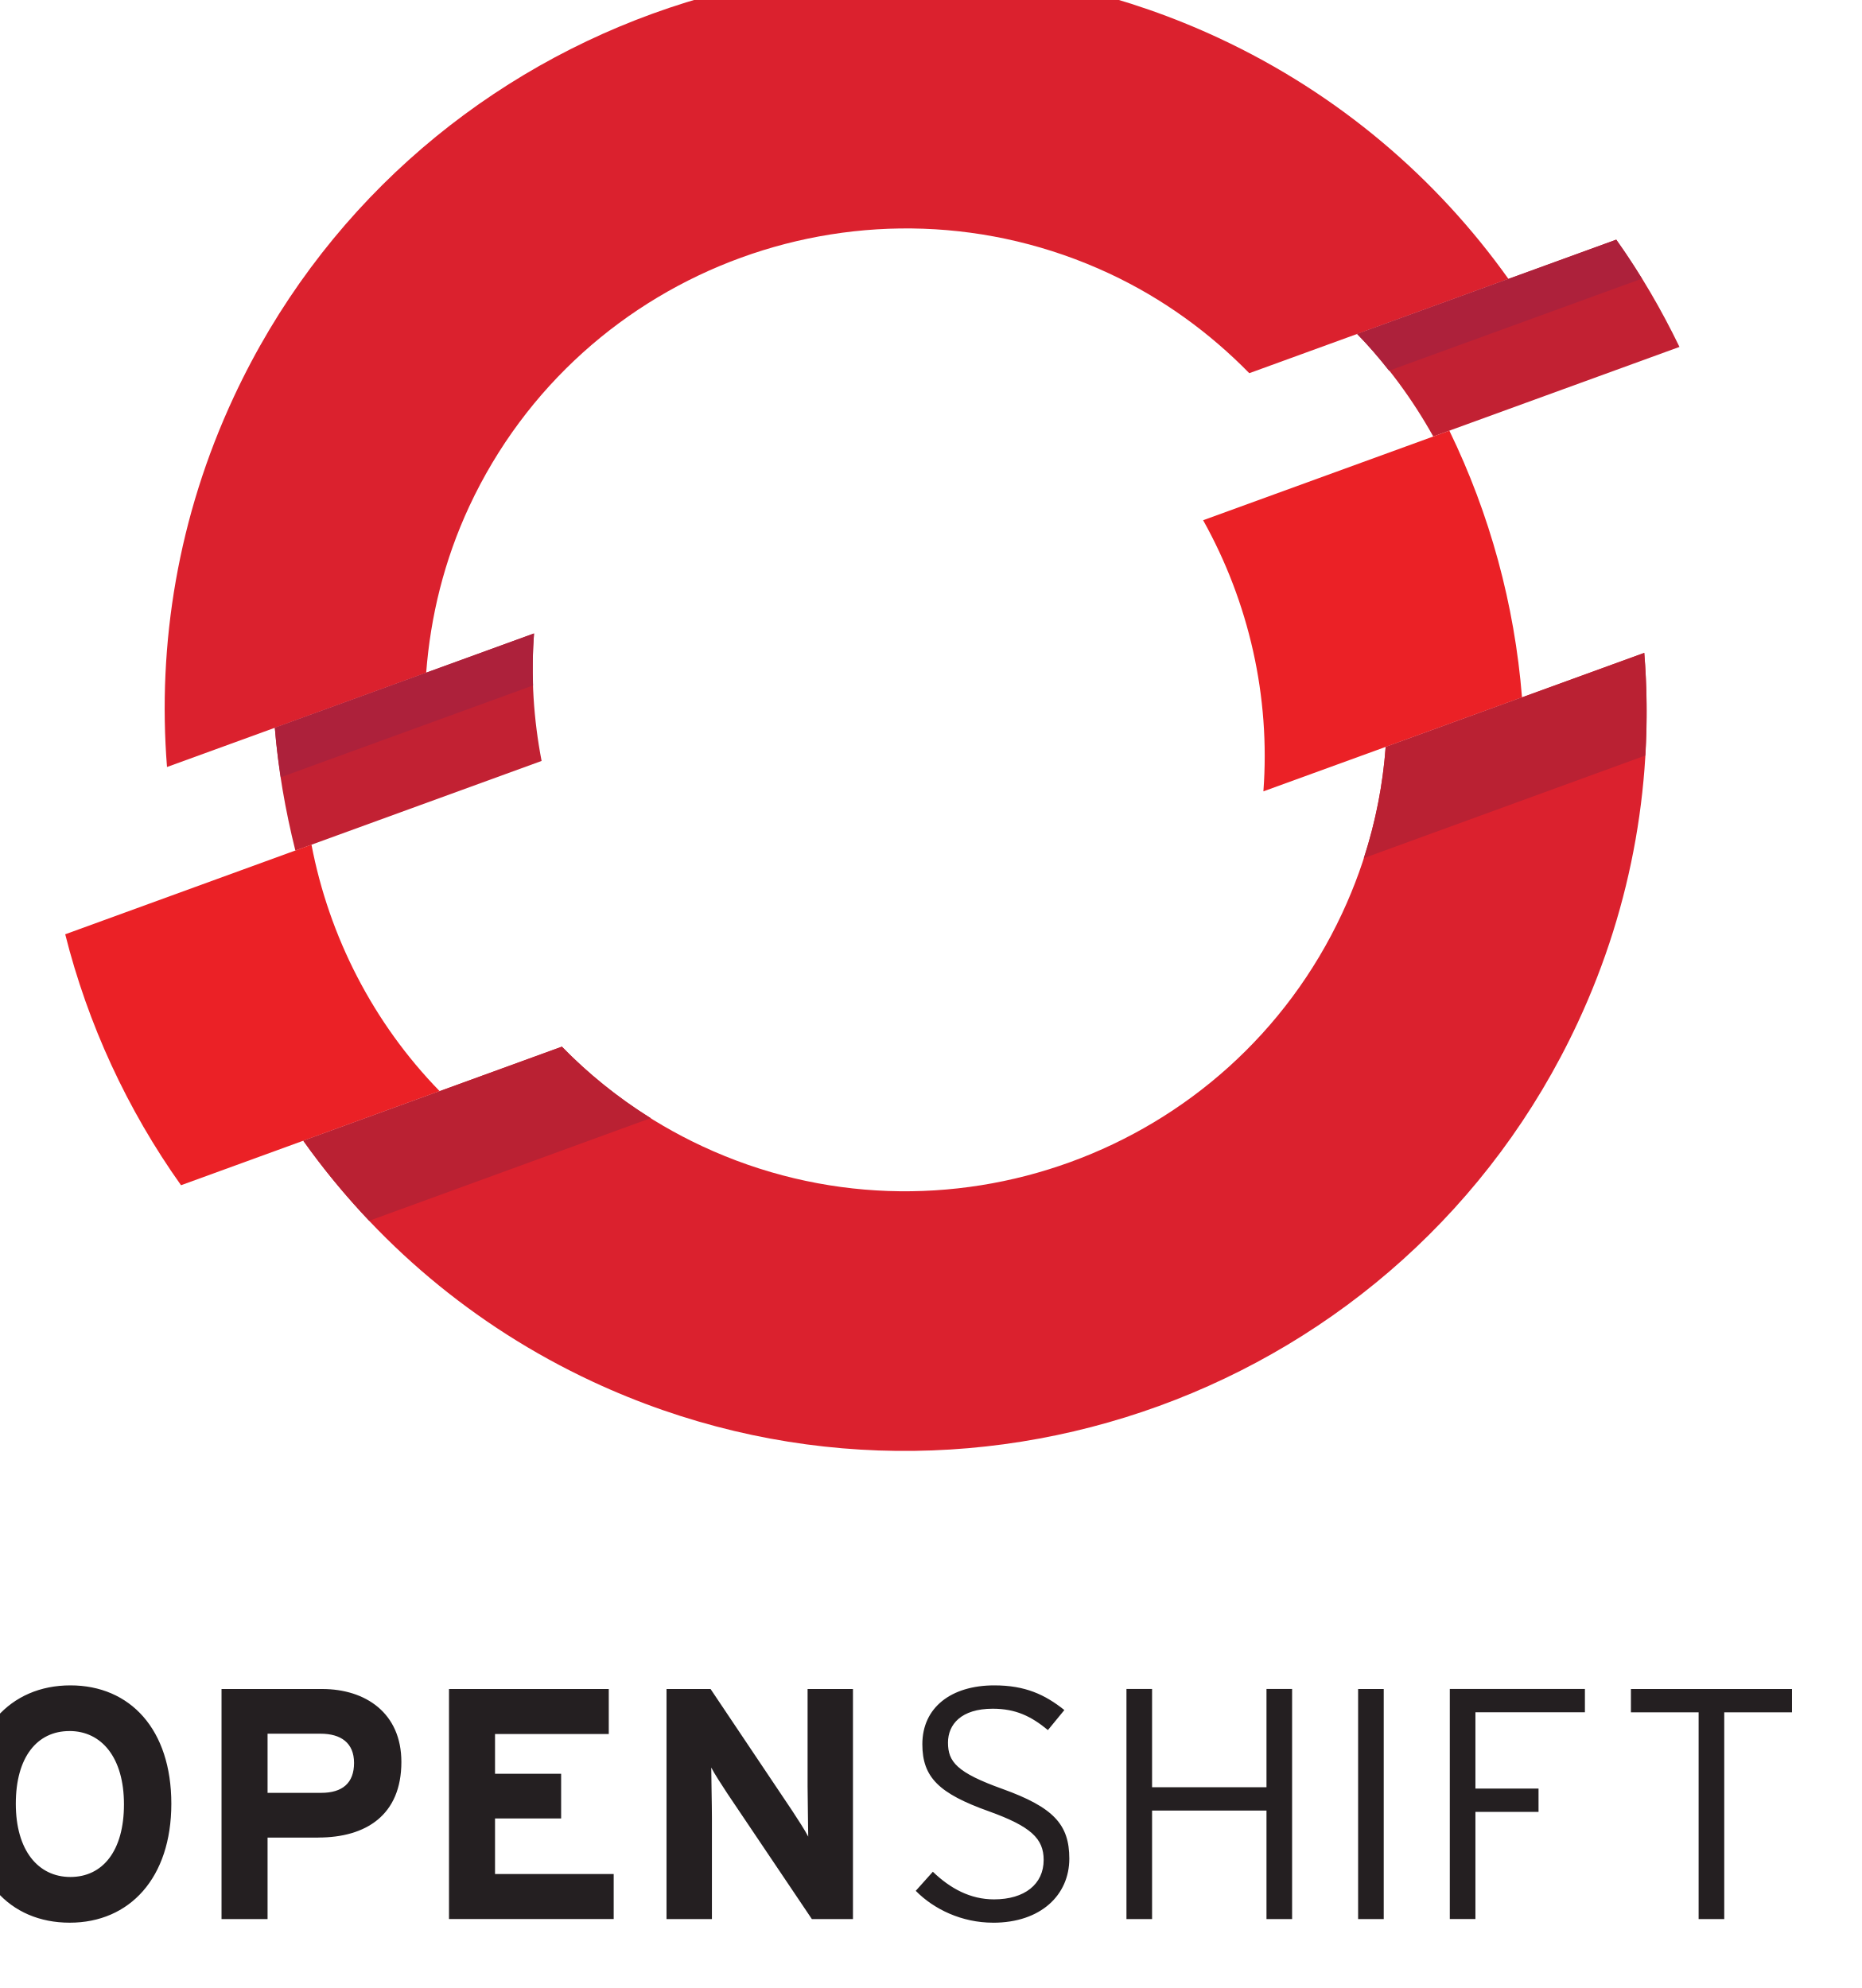
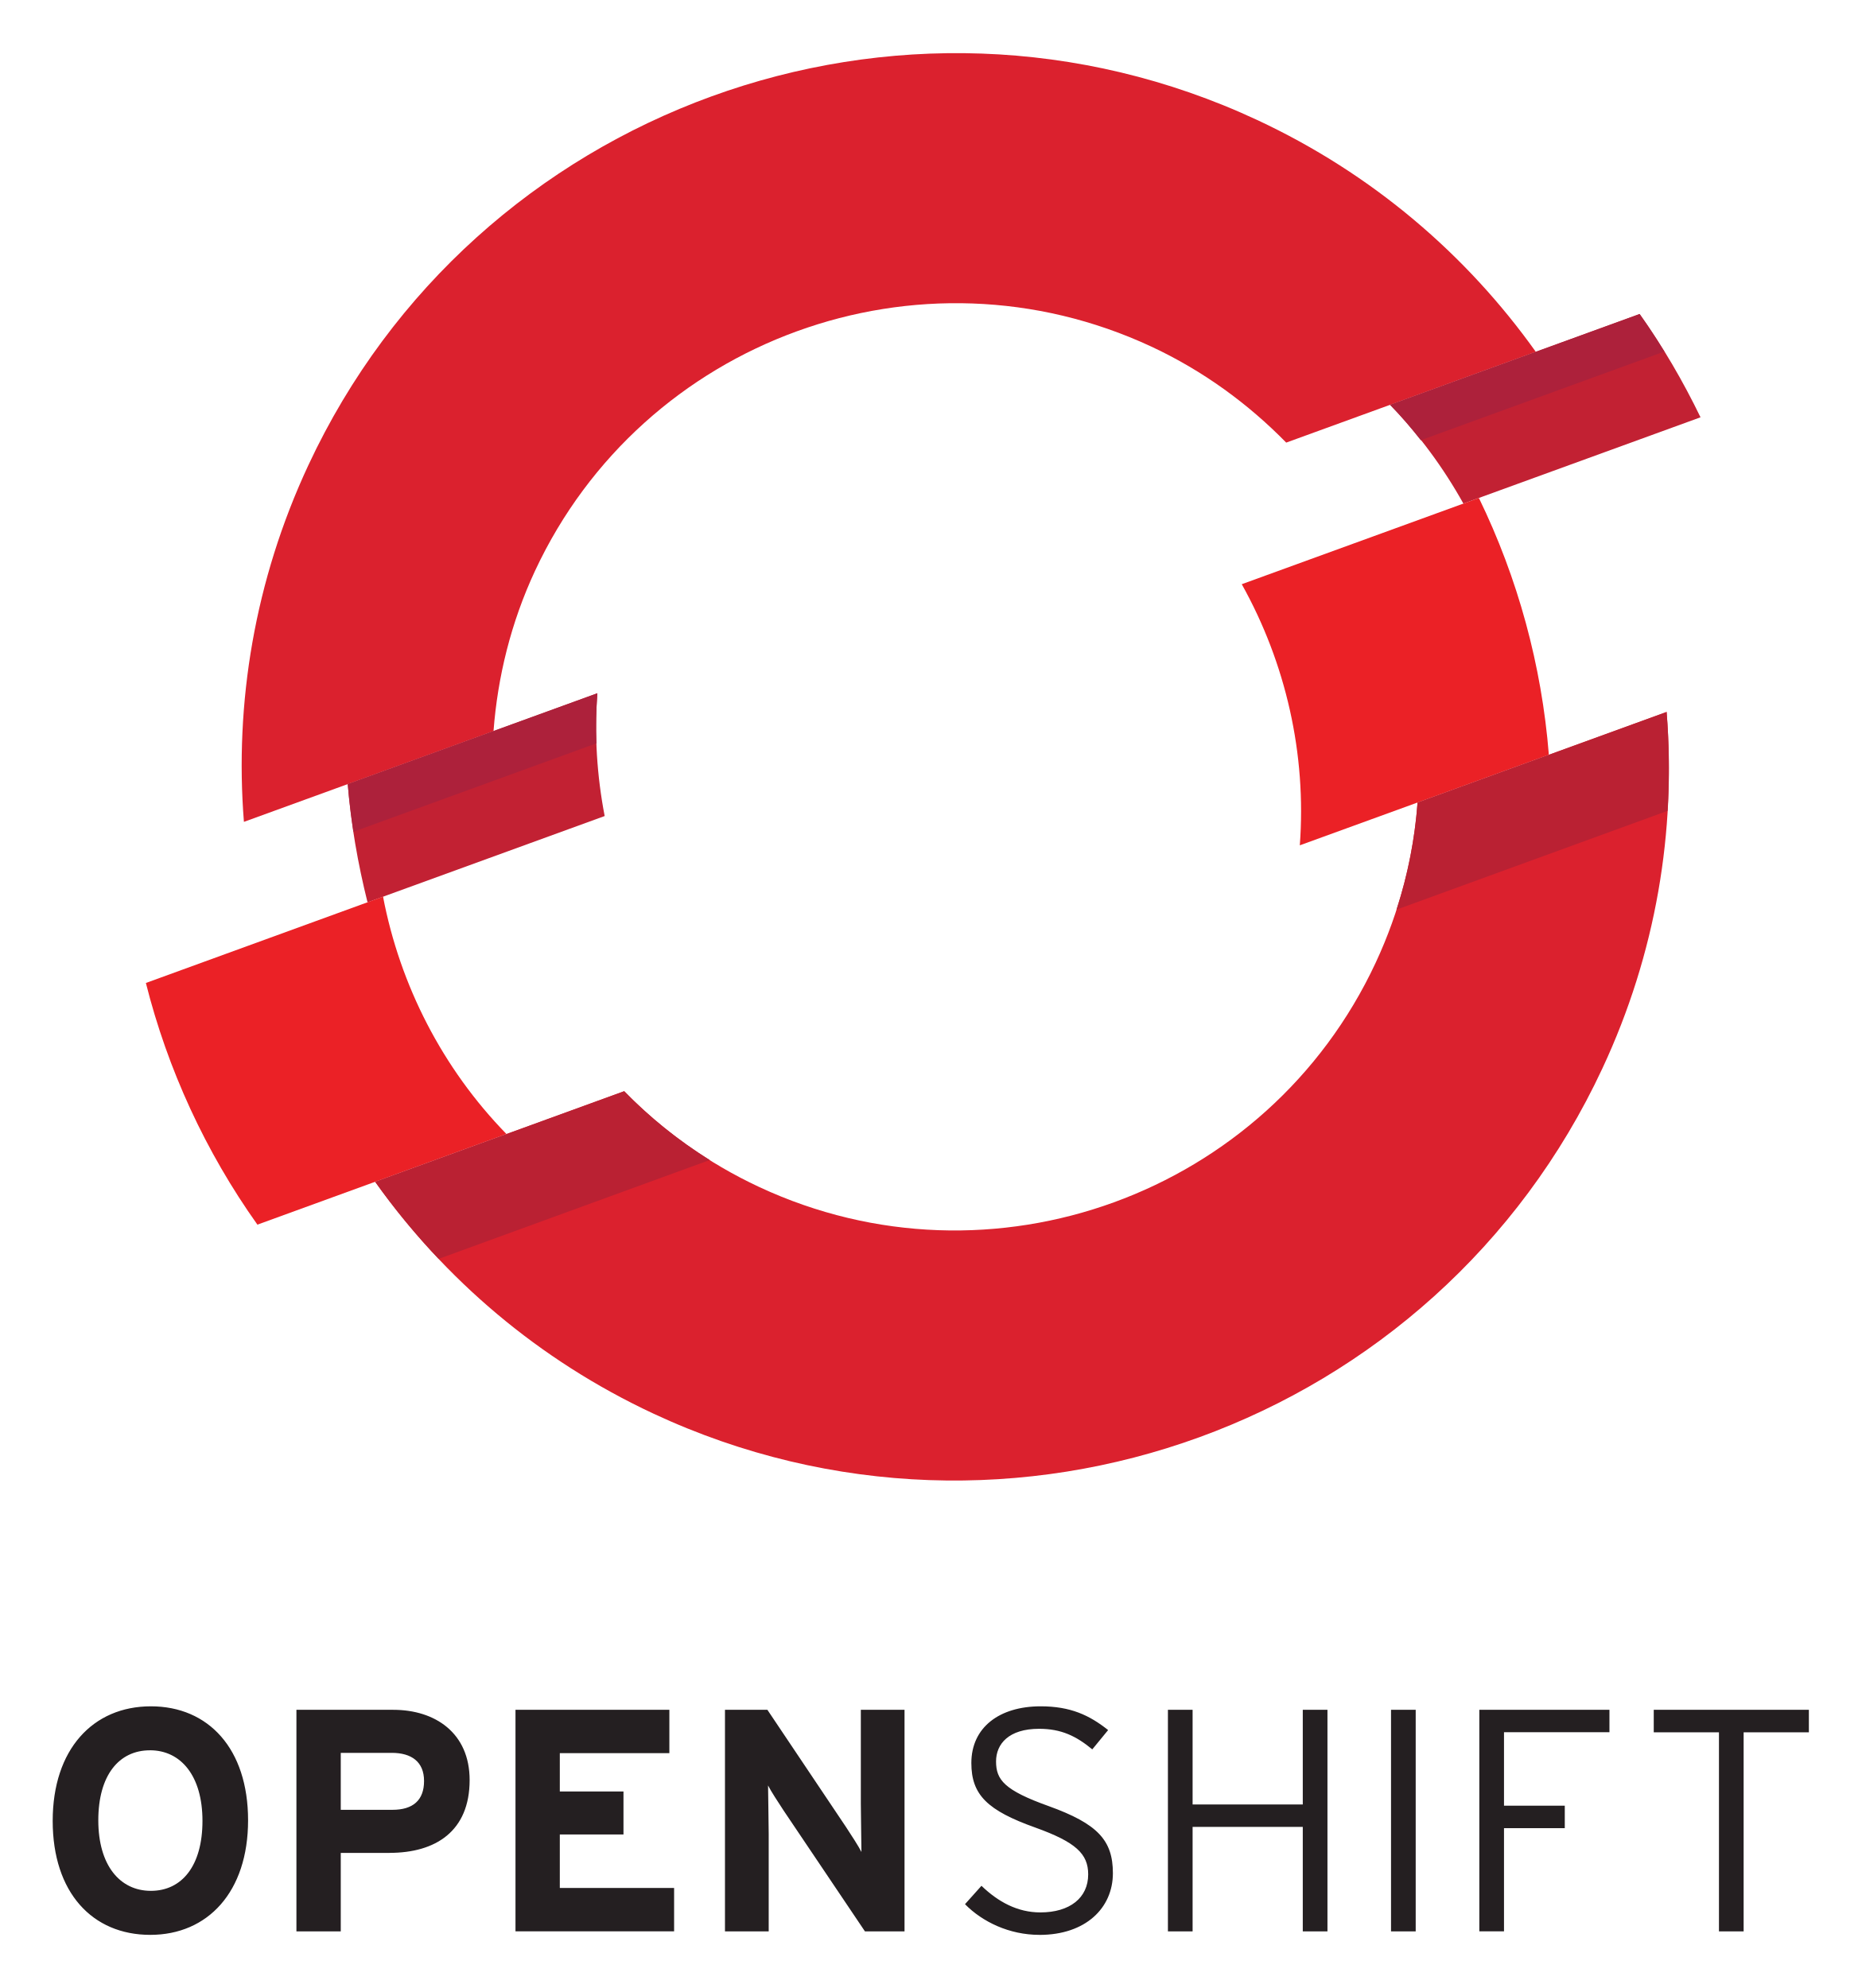
- <svg xmlns="http://www.w3.org/2000/svg" version="1.1" width="719" height="768" viewBox="1 1 59 63" id="svg45453">
+ <svg xmlns="http://www.w3.org/2000/svg" version="1.1" width="719" height="768" viewBox="-1.734 -1.734 61.263 65.408" id="svg45453">
  <defs id="defs45455" />
  <path d="m 54.228,11.987 c -0.573,-1.183 -1.235,-2.324 -2.004,-3.4 l -8.213,2.989 c 0.955,0.978 1.758,2.076 2.414,3.251 l 7.803,-2.84 z m -36.303,9.083 -8.215,2.989 c 0.105,1.317 0.333,2.619 0.651,3.894 l 7.804,-2.841 c -0.254,-1.32 -0.344,-2.68 -0.24,-4.041" id="path44560" style="fill:#c22133;fill-opacity:1;fill-rule:nonzero;stroke:none" />
  <path d="m 36.156,9.66 c 1.709,0.798 3.189,1.885 4.438,3.16 l 8.213,-2.989 c -2.275,-3.192 -5.374,-5.86 -9.17,-7.631 -11.741,-5.475 -25.749,-0.378 -31.223,11.363 -1.772,3.799 -2.431,7.834 -2.121,11.741 l 8.214,-2.989 c 0.136,-1.78 0.57,-3.564 1.366,-5.274 C 19.43,9.414 28.529,6.104 36.156,9.66" id="path44564" style="fill:#db212e;fill-opacity:1;fill-rule:nonzero;stroke:none" />
  <path d="m 44.916,24.668 c -0.131,1.779 -0.58,3.562 -1.379,5.274 -3.556,7.629 -12.656,10.939 -20.282,7.383 -1.711,-0.799 -3.203,-1.877 -4.446,-3.155 l -8.196,2.982 c 2.27,3.192 5.365,5.861 9.164,7.634 11.741,5.474 25.746,0.376 31.221,-11.365 1.774,-3.796 2.428,-7.831 2.115,-11.735 l -8.196,2.982 z" id="path44572" style="fill:#db212e;fill-opacity:1;fill-rule:nonzero;stroke:none" />
  <path d="m 46.935,14.641 -7.804,2.84 c 1.45,2.598 2.135,5.588 1.91,8.595 l 8.196,-2.981 c -0.235,-2.941 -1.019,-5.812 -2.303,-8.454 m -36.063,13.124 -7.804,2.842 c 0.716,2.845 1.96,5.549 3.67,7.955 l 8.195,-2.984 c -2.104,-2.16 -3.502,-4.894 -4.061,-7.814" id="path44576" style="fill:#eb2126;fill-opacity:1;fill-rule:nonzero;stroke:none" />
  <path d="m 53.038,9.823 c -0.259,-0.42 -0.527,-0.834 -0.814,-1.236 l -8.213,2.989 c 0.361,0.37 0.694,0.762 1.011,1.165 l 8.015,-2.918 z M 17.894,22.719 c -0.02,-0.547 -0.011,-1.097 0.031,-1.649 l -8.215,2.989 c 0.043,0.526 0.109,1.049 0.188,1.57 l 7.996,-2.91 z" id="path44584" style="fill:#ad213b;fill-opacity:1;fill-rule:nonzero;stroke:none" />
  <path d="m 53.112,21.686 -8.196,2.982 c -0.086,1.18 -0.316,2.362 -0.693,3.525 l 8.921,-3.252 c 0.064,-1.09 0.054,-2.178 -0.033,-3.255 m -42.499,15.467 c 0.631,0.889 1.33,1.736 2.089,2.536 l 8.922,-3.254 c -1.042,-0.652 -1.985,-1.414 -2.816,-2.266 l -8.195,2.984 z" id="path44588" style="fill:#ba2133;fill-opacity:1;fill-rule:nonzero;stroke:none" />
  <path d="m 52.689,54.532 0,0.74 2.146,0 0,6.554 0.812,0 0,-6.554 2.147,0 0,-0.74 -5.106,0 z m -4.928,0.739 0,2.417 2,0 0,0.74 -2,0 0,3.396 -0.812,0 0,-7.293 4.282,0 0,0.739 -3.47,0 z m -3.718,-0.739 0.812,0 0,7.294 -0.812,0 0,-7.294 z m -2.904,7.293 0,-3.439 -3.626,0 0,3.439 -0.812,0 0,-7.294 0.812,0 0,3.116 3.626,0 0,-3.116 0.812,0 0,7.294 -0.812,0 z m -8.667,0.115 c -0.99,0 -1.876,-0.427 -2.449,-1.01 l 0.542,-0.605 c 0.551,0.531 1.188,0.876 1.938,0.876 0.969,0 1.574,-0.48 1.574,-1.251 0,-0.677 -0.406,-1.062 -1.74,-1.542 -1.574,-0.562 -2.105,-1.073 -2.105,-2.125 0,-1.167 0.916,-1.866 2.281,-1.866 0.98,0 1.605,0.292 2.22,0.782 l -0.521,0.635 c -0.531,-0.438 -1.021,-0.677 -1.75,-0.677 -1.001,0 -1.417,0.5 -1.417,1.074 0,0.605 0.271,0.948 1.73,1.47 1.615,0.583 2.115,1.125 2.115,2.209 0,1.146 -0.896,2.031 -2.417,2.031 m -5.742,-0.115 -2.678,-3.98 c -0.177,-0.271 -0.417,-0.636 -0.511,-0.824 0,0.271 0.021,1.188 0.021,1.594 l 0,3.21 -1.439,0 0,-7.294 1.396,0 2.585,3.855 c 0.177,0.271 0.416,0.636 0.51,0.824 0,-0.271 -0.02,-1.188 -0.02,-1.595 l 0,-3.084 1.438,0 0,7.294 -1.302,0 z m -11.501,0 0,-7.294 5.064,0 0,1.427 -3.605,0 0,1.261 2.095,0 0,1.416 -2.095,0 0,1.761 3.761,0 0,1.427 -5.22,0 z m -4.145,-2.584 -1.605,0 0,2.584 -1.459,0 0,-7.294 3.189,0 c 1.375,0 2.511,0.761 2.511,2.312 0,1.689 -1.125,2.397 -2.636,2.397 m 0.074,-3.292 -1.679,0 0,1.875 1.699,0 c 0.677,0 1.042,-0.314 1.042,-0.949 0,-0.635 -0.417,-0.926 -1.062,-0.926 M 3.21,61.94 c -1.907,0 -3.21,-1.396 -3.21,-3.751 0,-2.355 1.324,-3.772 3.231,-3.772 1.896,0 3.199,1.397 3.199,3.752 0,2.355 -1.324,3.771 -3.22,3.771 m -0.01,-6.075 c -1.021,0 -1.699,0.824 -1.699,2.304 0,1.48 0.709,2.322 1.73,2.322 1.021,0 1.698,-0.823 1.698,-2.303 0,-1.48 -0.708,-2.324 -1.729,-2.324" id="path44622" style="fill:#241f21;fill-opacity:1;fill-rule:nonzero;stroke:none" />
</svg>
